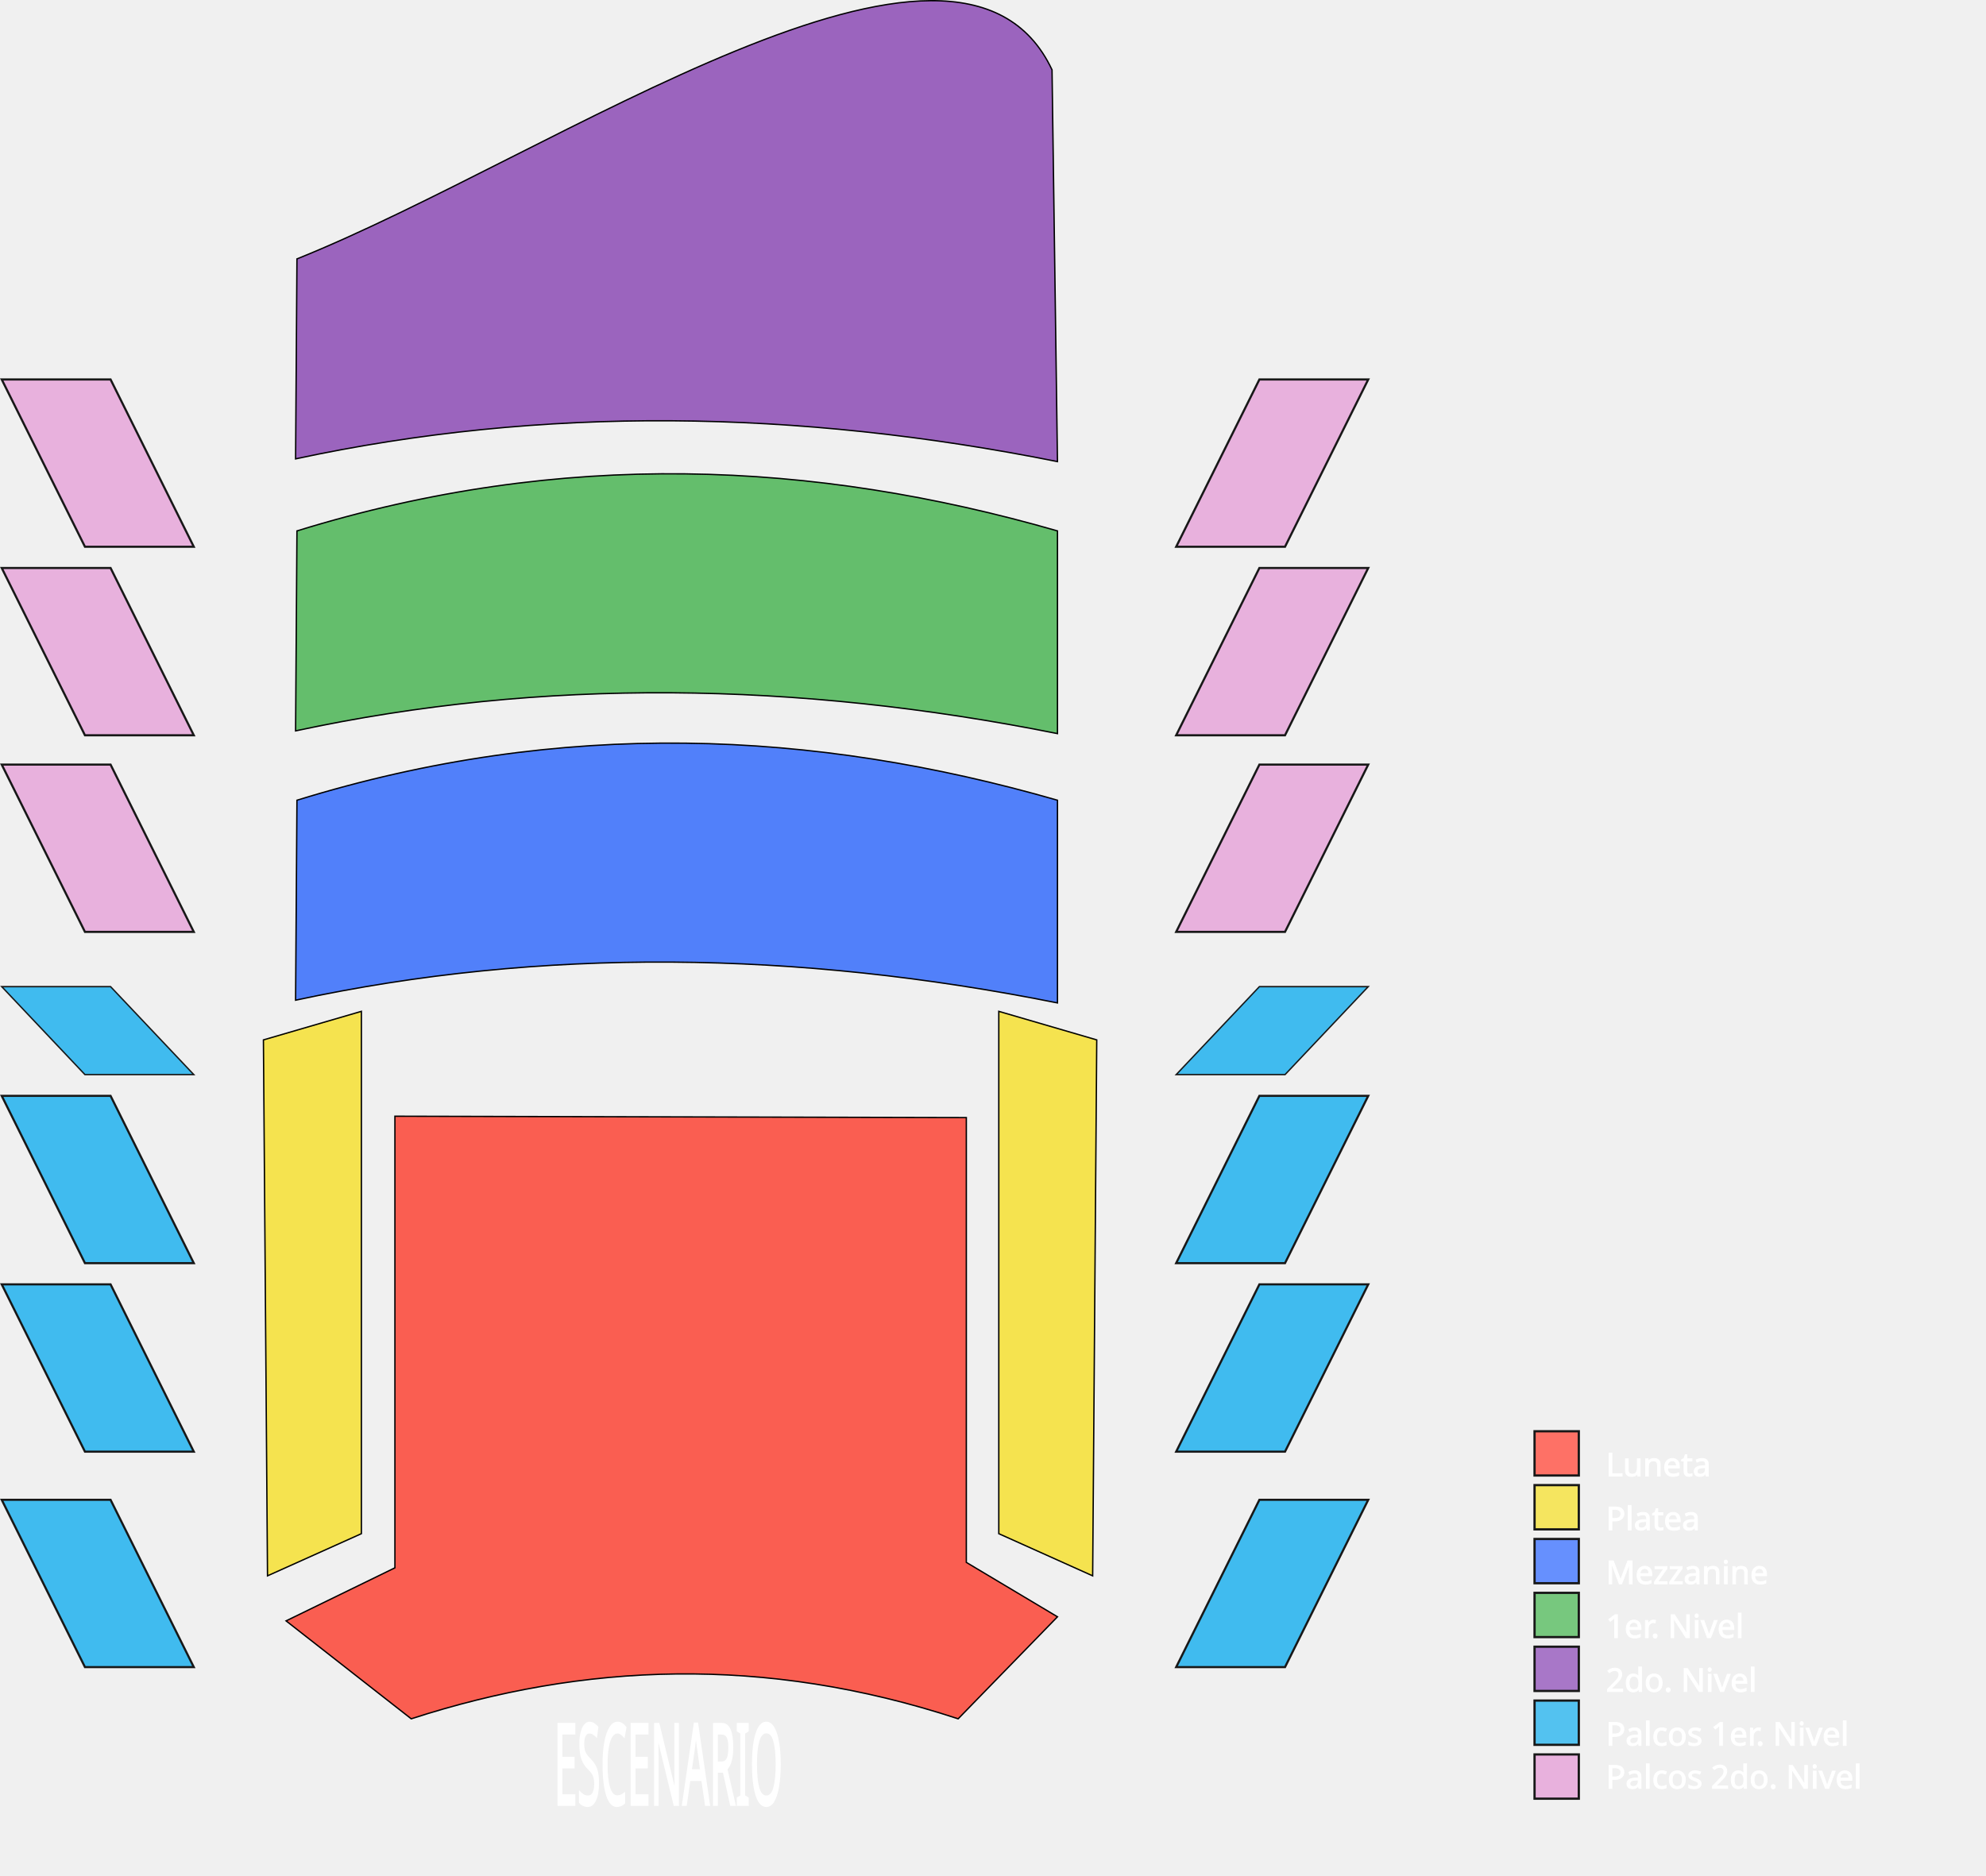
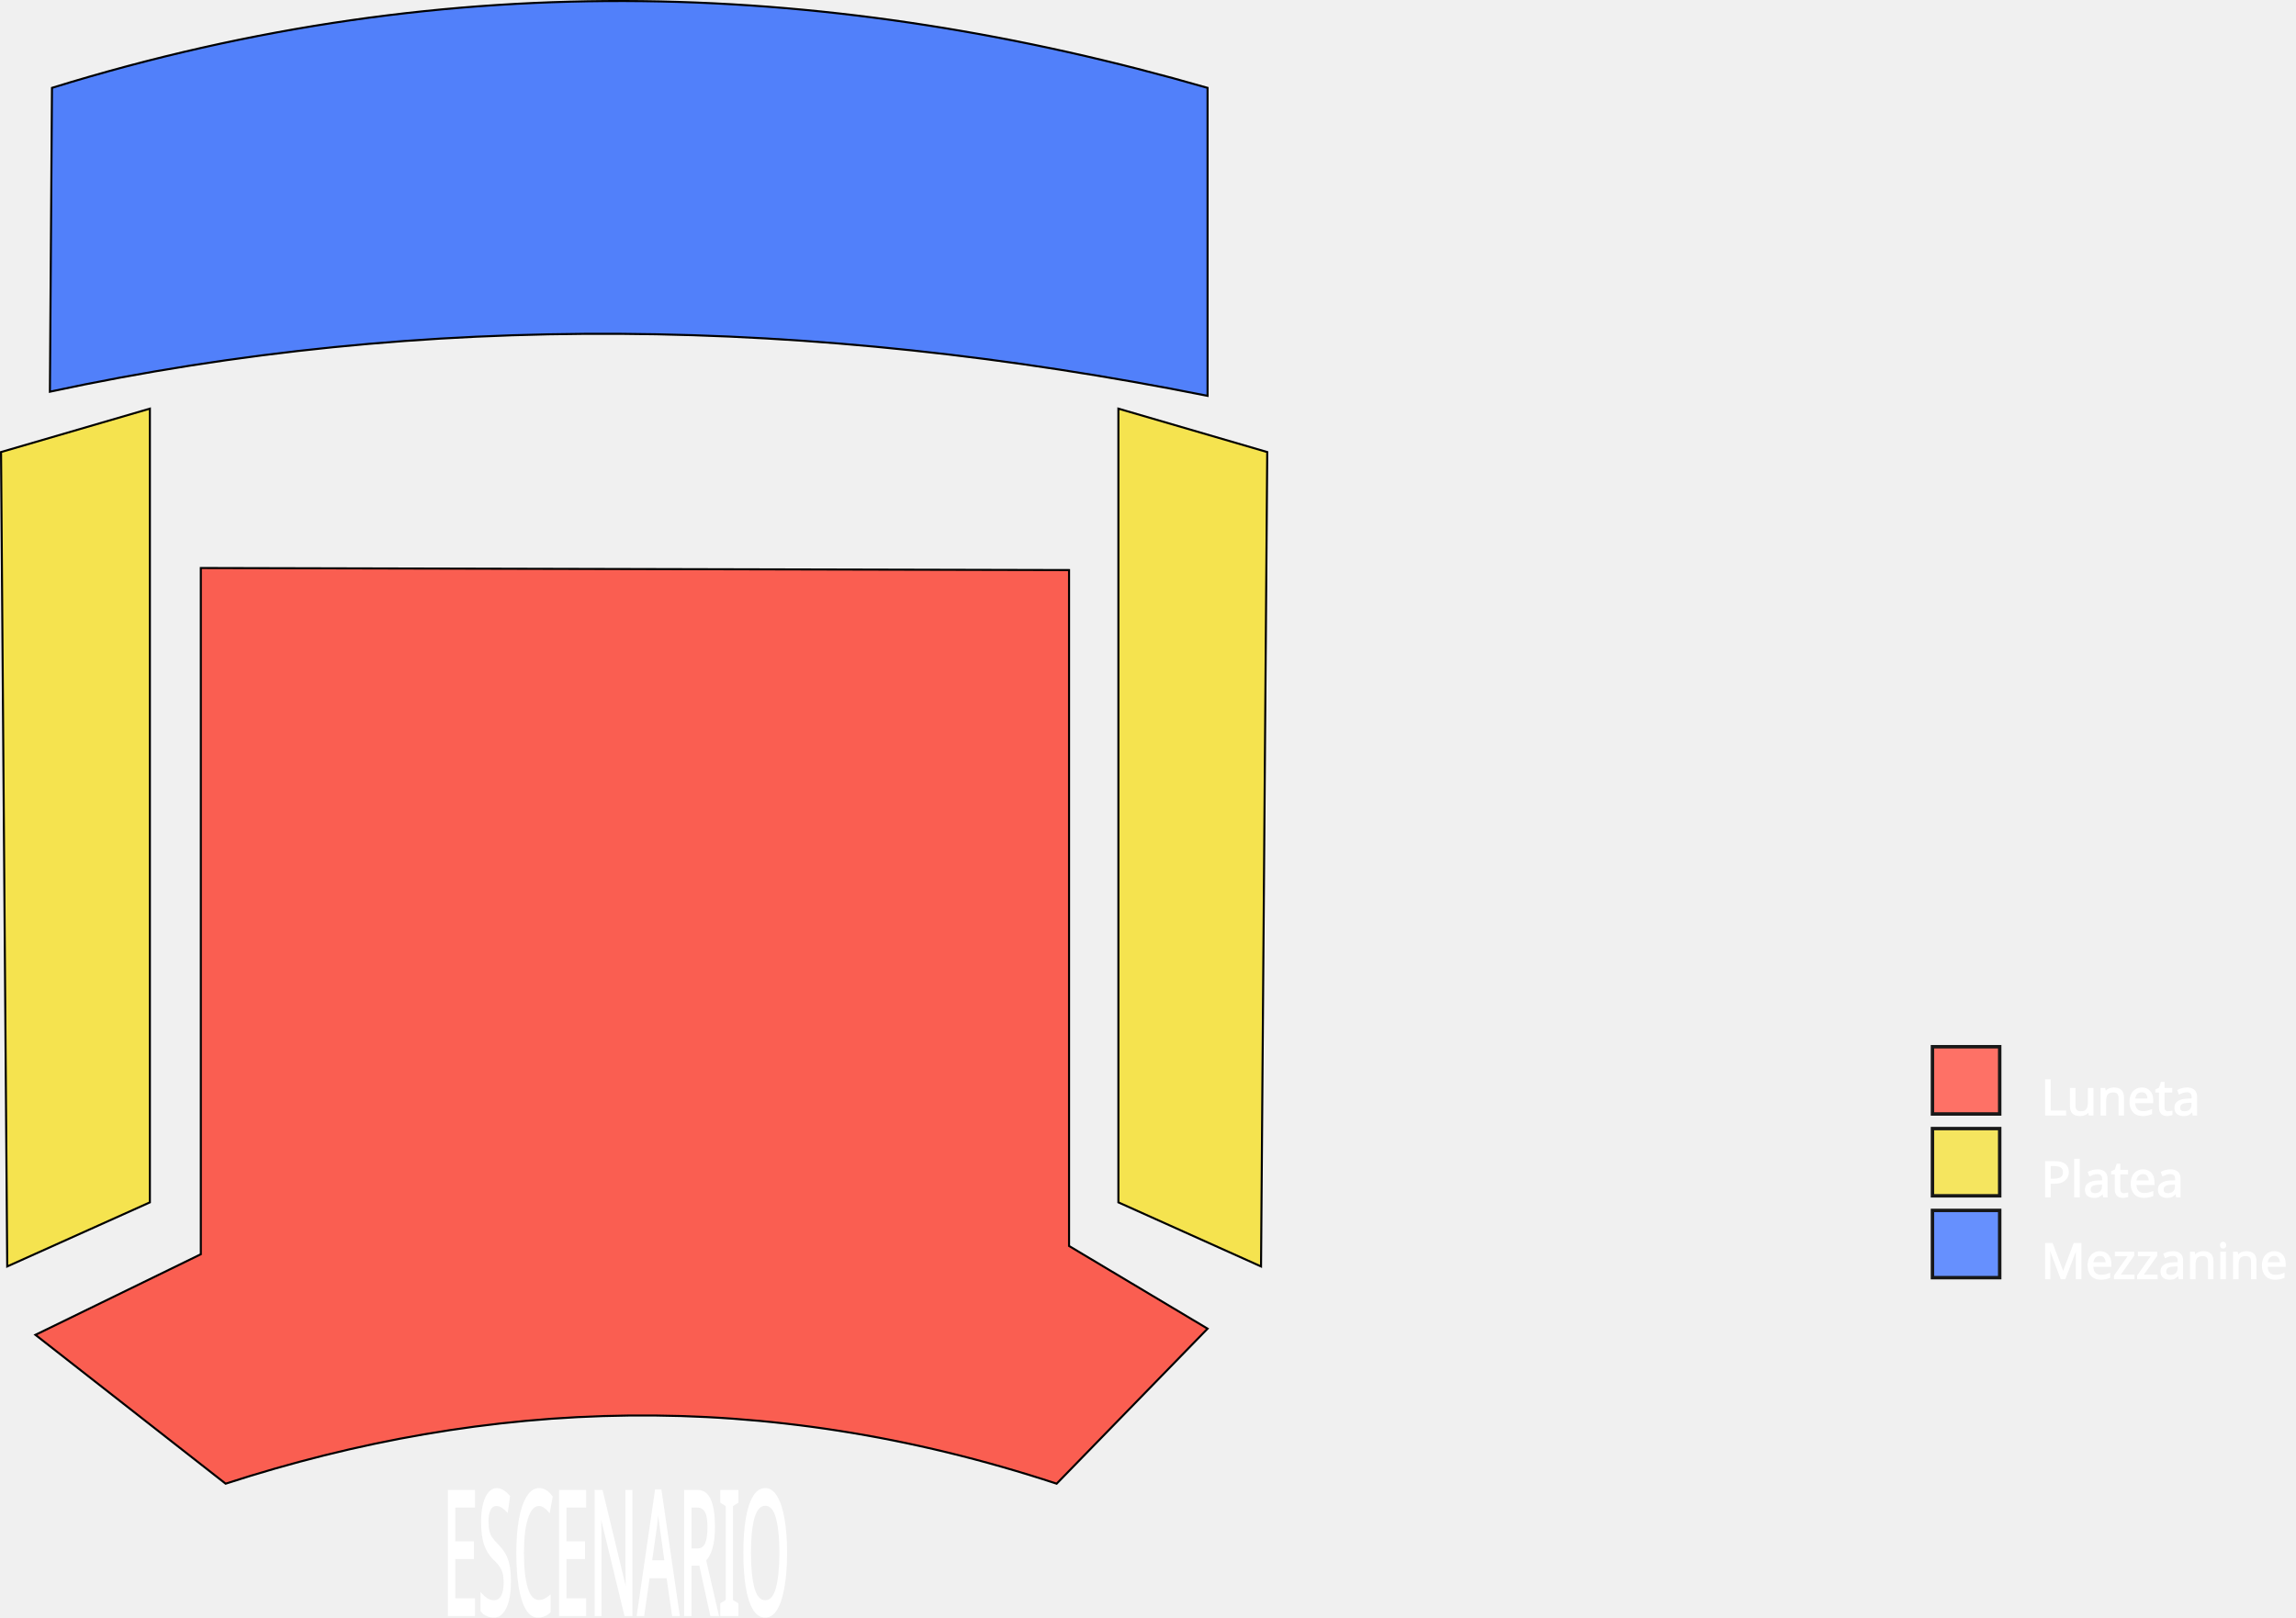
- <svg xmlns="http://www.w3.org/2000/svg" xmlns:xlink="http://www.w3.org/1999/xlink" width="293.281mm" height="277.01mm" viewBox="0 0 293.281 277.01" version="1.1" id="svg">
+ <svg xmlns="http://www.w3.org/2000/svg" xmlns:xlink="http://www.w3.org/1999/xlink" width="223.145mm" height="157.254mm" viewBox="0 0 223.145 157.254" version="1.1" id="svg">
  <defs id="defs2">
    <linearGradient id="linearGradient927">
      <stop style="stop-color:#ffffff;stop-opacity:1;" offset="0" id="stop923" />
      <stop style="stop-color:#ffffff;stop-opacity:0;" offset="1" id="stop925" />
    </linearGradient>
    <linearGradient xlink:href="#linearGradient927" id="linearGradient929" x1="202.406" y1="1005.276" x2="390.066" y2="1005.276" gradientUnits="userSpaceOnUse" />
    <linearGradient xlink:href="#linearGradient927" id="linearGradient935" gradientUnits="userSpaceOnUse" x1="202.406" y1="1005.276" x2="390.066" y2="1005.276" />
  </defs>
-   <g id="layer1" transform="translate(28.13377,75.73439)">
-     <path style="fill:#ff1500;fill-opacity:0.663;stroke:#000000;stroke-width:0.199px;stroke-linecap:butt;stroke-linejoin:miter;stroke-opacity:1" d="m 32.595,178.139 c 25.424,-8.239 52.131,-9.425 80.767,0 l 14.667,-15.068 -13.461,-8.037 V 89.336 L 30.184,89.135 v 66.703 l -16.073,7.836 z" id="path823" />
-     <path style="fill:#f5e34f;fill-opacity:1;stroke:#000000;stroke-width:0.199px;stroke-linecap:butt;stroke-linejoin:miter;stroke-opacity:1" d="m 11.37,157.023 13.863,-6.228 V 73.644 l -14.466,4.219 z" id="path825" />
-     <path id="path827" d="m 133.225,157.023 -13.863,-6.228 V 73.644 l 14.466,4.219 z" style="fill:#f5e34f;fill-opacity:1;stroke:#000000;stroke-width:0.199px;stroke-linecap:butt;stroke-linejoin:miter;stroke-opacity:1" />
-     <path style="fill:#0048ff;fill-opacity:0.663;stroke:#000000;stroke-width:0.199px;stroke-linecap:butt;stroke-linejoin:miter;stroke-opacity:1" d="m 15.517,71.997 c 36.406,-7.824 73.962,-7.31 112.511,0.402 V 42.463 c -35.957,-10.361 -73.143,-12.113 -112.31,0 z" id="path829" />
-     <path id="path831" d="m 15.517,32.218 c 36.406,-7.824 73.962,-7.31 112.511,0.402 V 2.684 c -35.957,-10.361 -73.143,-12.113 -112.31,0 z" style="fill:#1ea529;fill-opacity:0.663;stroke:#000000;stroke-width:0.199px;stroke-linecap:butt;stroke-linejoin:miter;stroke-opacity:1" />
-     <path style="fill:#701ea5;fill-opacity:0.663;stroke:#000000;stroke-width:0.199px;stroke-linecap:butt;stroke-linejoin:miter;stroke-opacity:1" d="m 15.517,-7.958 c 36.406,-7.824 73.962,-7.31 112.511,0.402 L 127.225,-65.42 C 113.369,-94.867 53.881,-52.82 15.718,-37.493 Z" id="path833" />
-     <rect style="opacity:0.899;fill:#2cb5ee;fill-opacity:1;stroke:#000000;stroke-width:0.353;stroke-miterlimit:4;stroke-dasharray:none;stroke-opacity:1" id="rect837" width="16.073" height="27.6" x="-100.387" y="162.828" transform="matrix(1,0,0.4453075,0.8953777,0,0)" />
-     <rect transform="matrix(1,0,0.4453075,0.8953777,0,0)" y="127.286" x="-84.56" height="27.6" width="16.073" id="rect839" style="opacity:0.899;fill:#2cb5ee;fill-opacity:1;stroke:#000000;stroke-width:0.353;stroke-miterlimit:4;stroke-dasharray:none;stroke-opacity:1" />
-     <rect style="opacity:0.899;fill:#2cb5ee;fill-opacity:1;stroke:#000000;stroke-width:0.353;stroke-miterlimit:4;stroke-dasharray:none;stroke-opacity:1" id="rect841" width="16.073" height="27.6" x="-70.712" y="96.188" transform="matrix(1,0,0.4453075,0.8953777,0,0)" />
-     <rect transform="matrix(1,0,0.6870871,0.7265751,0,0)" y="96.335" x="-94.069" height="17.888" width="16.073" id="rect843" style="opacity:0.899;fill:#2cb5ee;fill-opacity:1;stroke:#000000;stroke-width:0.284;stroke-miterlimit:4;stroke-dasharray:none;stroke-opacity:1" />
-     <rect style="opacity:0.899;fill:#e183cf;fill-opacity:0.638;stroke:#000000;stroke-width:0.353;stroke-miterlimit:4;stroke-dasharray:none;stroke-opacity:1" id="rect845" width="16.073" height="27.6" x="-46.378" y="41.543" transform="matrix(1,0,0.4453075,0.8953777,0,0)" />
-     <rect transform="matrix(1,0,0.4453075,0.8953777,0,0)" y="9.111" x="-31.936" height="27.6" width="16.073" id="rect847" style="opacity:0.899;fill:#e183cf;fill-opacity:0.638;stroke:#000000;stroke-width:0.353;stroke-miterlimit:4;stroke-dasharray:none;stroke-opacity:1" />
-     <rect style="opacity:0.899;fill:#e183cf;fill-opacity:0.638;stroke:#000000;stroke-width:0.353;stroke-miterlimit:4;stroke-dasharray:none;stroke-opacity:1" id="rect849" width="16.073" height="27.6" x="-18.087" y="-21.988" transform="matrix(1,0,0.4453075,0.8953777,0,0)" />
-     <rect transform="matrix(-1,0,-0.4453075,0.8953777,0,0)" y="162.828" x="-246.428" height="27.6" width="16.073" id="rect851" style="opacity:0.899;fill:#2cb5ee;fill-opacity:1;stroke:#000000;stroke-width:0.353;stroke-miterlimit:4;stroke-dasharray:none;stroke-opacity:1" />
-     <rect style="opacity:0.899;fill:#2cb5ee;fill-opacity:1;stroke:#000000;stroke-width:0.353;stroke-miterlimit:4;stroke-dasharray:none;stroke-opacity:1" id="rect853" width="16.073" height="27.6" x="-230.602" y="127.286" transform="matrix(-1,0,-0.4453075,0.8953777,0,0)" />
-     <rect transform="matrix(-1,0,-0.4453075,0.8953777,0,0)" y="96.188" x="-216.753" height="27.6" width="16.073" id="rect855" style="opacity:0.899;fill:#2cb5ee;fill-opacity:1;stroke:#000000;stroke-width:0.353;stroke-miterlimit:4;stroke-dasharray:none;stroke-opacity:1" />
-     <rect style="opacity:0.899;fill:#2cb5ee;fill-opacity:1;stroke:#000000;stroke-width:0.284;stroke-miterlimit:4;stroke-dasharray:none;stroke-opacity:1" id="rect857" width="16.073" height="17.888" x="-240.111" y="96.335" transform="matrix(-1,0,-0.6870871,0.7265751,0,0)" />
-     <rect transform="matrix(-1,0,-0.4453075,0.8953777,0,0)" y="41.543" x="-192.419" height="27.6" width="16.073" id="rect859" style="opacity:0.899;fill:#e183cf;fill-opacity:0.638;stroke:#000000;stroke-width:0.353;stroke-miterlimit:4;stroke-dasharray:none;stroke-opacity:1" />
-     <rect style="opacity:0.899;fill:#e183cf;fill-opacity:0.638;stroke:#000000;stroke-width:0.353;stroke-miterlimit:4;stroke-dasharray:none;stroke-opacity:1" id="rect861" width="16.073" height="27.6" x="-177.977" y="9.111" transform="matrix(-1,0,-0.4453075,0.8953777,0,0)" />
-     <rect transform="matrix(-1,0,-0.4453075,0.8953777,0,0)" y="-21.988" x="-164.129" height="27.6" width="16.073" id="rect863" style="opacity:0.899;fill:#e183cf;fill-opacity:0.638;stroke:#000000;stroke-width:0.353;stroke-miterlimit:4;stroke-dasharray:none;stroke-opacity:1" />
-     <rect style="opacity:0.899;fill:#ff6356;fill-opacity:1;stroke:#000000;stroke-width:0.334;stroke-miterlimit:4;stroke-dasharray:none;stroke-opacity:1" id="rect865" width="6.535" height="6.535" x="198.48" y="135.667" />
-     <text xml:space="preserve" style="font-style:normal;font-weight:normal;font-size:4.775px;line-height:1.25;font-family:sans-serif;letter-spacing:0px;word-spacing:0px;fill:#ffffff;fill-opacity:1;stroke:#ffffff;stroke-width:0.119;stroke-opacity:1" x="209.019" y="142.297" id="text869">
-       <tspan id="tspan867" x="209.019" y="142.297" style="fill:#ffffff;fill-opacity:1;stroke:#ffffff;stroke-width:0.119;stroke-opacity:1">Luneta</tspan>
+   <g id="layer1" transform="translate(-10.66704,-39.21468)">
+     <path style="fill:#ff1500;fill-opacity:0.663;stroke:#000000;stroke-width:0.199px;stroke-linecap:butt;stroke-linejoin:miter;stroke-opacity:1" d="m 32.595,183.431 c 25.424,-8.239 52.131,-9.425 80.767,0 l 14.667,-15.068 -13.461,-8.037 V 94.627 L 30.184,94.427 V 161.13 L 14.111,168.965 Z" id="path823" />
+     <path style="fill:#f5e34f;fill-opacity:1;stroke:#000000;stroke-width:0.199px;stroke-linecap:butt;stroke-linejoin:miter;stroke-opacity:1" d="M 11.37,162.315 25.233,156.087 V 78.936 l -14.466,4.219 z" id="path825" />
+     <path id="path827" d="M 133.225,162.315 119.362,156.087 V 78.936 l 14.466,4.219 z" style="fill:#f5e34f;fill-opacity:1;stroke:#000000;stroke-width:0.199px;stroke-linecap:butt;stroke-linejoin:miter;stroke-opacity:1" />
+     <path style="fill:#0048ff;fill-opacity:0.663;stroke:#000000;stroke-width:0.199px;stroke-linecap:butt;stroke-linejoin:miter;stroke-opacity:1" d="m 15.517,77.288 c 36.406,-7.824 73.962,-7.31 112.511,0.402 V 47.754 c -35.957,-10.361 -73.143,-12.113 -112.31,0 z" id="path829" />
+     <rect style="opacity:0.899;fill:#ff6356;fill-opacity:1;stroke:#000000;stroke-width:0.334;stroke-miterlimit:4;stroke-dasharray:none;stroke-opacity:1" id="rect865" width="6.535" height="6.535" x="198.48" y="140.959" />
+     <text xml:space="preserve" style="font-style:normal;font-weight:normal;font-size:4.775px;line-height:1.25;font-family:sans-serif;letter-spacing:0px;word-spacing:0px;fill:#ffffff;fill-opacity:1;stroke:#ffffff;stroke-width:0.119;stroke-opacity:1" x="209.019" y="147.589" id="text869">
+       <tspan id="tspan867" x="209.019" y="147.589" style="fill:#ffffff;fill-opacity:1;stroke:#ffffff;stroke-width:0.119;stroke-opacity:1">Luneta</tspan>
    </text>
-     <rect y="143.623" x="198.48" height="6.535" width="6.535" id="rect871" style="opacity:0.899;fill:#f5e34f;fill-opacity:1;stroke:#000000;stroke-width:0.334;stroke-miterlimit:4;stroke-dasharray:none;stroke-opacity:1" />
-     <rect y="151.579" x="198.48" height="6.535" width="6.535" id="rect877" style="opacity:0.899;fill:#5685ff;fill-opacity:1;stroke:#000000;stroke-width:0.334;stroke-miterlimit:4;stroke-dasharray:none;stroke-opacity:1" />
-     <text id="text881" y="158.209" x="209.019" style="font-style:normal;font-weight:normal;font-size:4.775px;line-height:1.25;font-family:sans-serif;letter-spacing:0px;word-spacing:0px;fill:#ffffff;fill-opacity:1;stroke:#ffffff;stroke-width:0.119;stroke-opacity:1" xml:space="preserve">
-       <tspan style="fill:#ffffff;fill-opacity:1;stroke:#ffffff;stroke-width:0.119;stroke-opacity:1" y="158.209" x="209.019" id="tspan879">Mezzanine</tspan>
+     <rect y="148.915" x="198.48" height="6.535" width="6.535" id="rect871" style="opacity:0.899;fill:#f5e34f;fill-opacity:1;stroke:#000000;stroke-width:0.334;stroke-miterlimit:4;stroke-dasharray:none;stroke-opacity:1" />
+     <rect y="156.87" x="198.48" height="6.535" width="6.535" id="rect877" style="opacity:0.899;fill:#5685ff;fill-opacity:1;stroke:#000000;stroke-width:0.334;stroke-miterlimit:4;stroke-dasharray:none;stroke-opacity:1" />
+     <text id="text881" y="163.5" x="209.019" style="font-style:normal;font-weight:normal;font-size:4.775px;line-height:1.25;font-family:sans-serif;letter-spacing:0px;word-spacing:0px;fill:#ffffff;fill-opacity:1;stroke:#ffffff;stroke-width:0.119;stroke-opacity:1" xml:space="preserve">
+       <tspan style="fill:#ffffff;fill-opacity:1;stroke:#ffffff;stroke-width:0.119;stroke-opacity:1" y="163.5" x="209.019" id="tspan879">Mezzanine</tspan>
    </text>
-     <rect style="opacity:0.899;fill:#69c371;fill-opacity:1;stroke:#000000;stroke-width:0.334;stroke-miterlimit:4;stroke-dasharray:none;stroke-opacity:1" id="rect883" width="6.535" height="6.535" x="198.48" y="159.534" />
-     <text xml:space="preserve" style="font-style:normal;font-weight:normal;font-size:4.775px;line-height:1.25;font-family:sans-serif;letter-spacing:0px;word-spacing:0px;fill:#ffffff;fill-opacity:1;stroke:#ffffff;stroke-width:0.119;stroke-opacity:1" x="209.019" y="166.164" id="text887">
-       <tspan id="tspan885" x="209.019" y="166.164" style="fill:#ffffff;fill-opacity:1;stroke:#ffffff;stroke-width:0.119;stroke-opacity:1">1er. Nivel</tspan>
+     <text xml:space="preserve" style="font-style:normal;font-weight:normal;font-size:10.159px;line-height:1.25;font-family:sans-serif;letter-spacing:0px;word-spacing:0px;fill:#ffffff;fill-opacity:1;stroke:#ffffff;stroke-width:0.254;stroke-opacity:1" x="87.678" y="120.033" id="text905" transform="scale(0.6121275,1.633647)">
+       <tspan id="tspan903" x="87.678" y="120.033" style="fill:#ffffff;fill-opacity:1;stroke:#ffffff;stroke-width:0.254;stroke-opacity:1">ESCENARIO</tspan>
    </text>
-     <rect y="167.49" x="198.48" height="6.535" width="6.535" id="rect889" style="opacity:0.899;fill:#a069c3;fill-opacity:1;stroke:#000000;stroke-width:0.334;stroke-miterlimit:4;stroke-dasharray:none;stroke-opacity:1" />
-     <text id="text893" y="174.12" x="209.019" style="font-style:normal;font-weight:normal;font-size:4.775px;line-height:1.25;font-family:sans-serif;letter-spacing:0px;word-spacing:0px;fill:#ffffff;fill-opacity:1;stroke:#ffffff;stroke-width:0.119;stroke-opacity:1" xml:space="preserve">
-       <tspan style="fill:#ffffff;fill-opacity:1;stroke:#ffffff;stroke-width:0.119;stroke-opacity:1" y="174.12" x="209.019" id="tspan891">2do. Nivel</tspan>
-     </text>
-     <rect style="opacity:0.899;fill:#41bcf0;fill-opacity:1;stroke:#000000;stroke-width:0.334;stroke-miterlimit:4;stroke-dasharray:none;stroke-opacity:1" id="rect895" width="6.535" height="6.535" x="198.48" y="175.446" />
-     <text xml:space="preserve" style="font-style:normal;font-weight:normal;font-size:4.775px;line-height:1.25;font-family:sans-serif;letter-spacing:0px;word-spacing:0px;fill:#ffffff;fill-opacity:1;stroke:#ffffff;stroke-width:0.119;stroke-opacity:1" x="209.019" y="182.076" id="text899">
-       <tspan id="tspan897" x="209.019" y="182.076" style="fill:#ffffff;fill-opacity:1;stroke:#ffffff;stroke-width:0.119;stroke-opacity:1">Palcos 1er. Nivel</tspan>
-     </text>
-     <rect style="opacity:0.899;fill:#e183cf;fill-opacity:0.638;stroke:#000000;stroke-width:0.334;stroke-miterlimit:4;stroke-dasharray:none;stroke-opacity:1" id="rect901" width="6.535" height="6.535" x="198.48" y="183.402" />
-     <text xml:space="preserve" style="font-style:normal;font-weight:normal;font-size:10.159px;line-height:1.25;font-family:sans-serif;letter-spacing:0px;word-spacing:0px;fill:#ffffff;fill-opacity:1;stroke:#ffffff;stroke-width:0.254;stroke-opacity:1" x="87.678" y="116.793" id="text905" transform="scale(0.6121275,1.633647)">
-       <tspan id="tspan903" x="87.678" y="116.793" style="fill:#ffffff;fill-opacity:1;stroke:#ffffff;stroke-width:0.254;stroke-opacity:1">ESCENARIO</tspan>
-     </text>
-     <text id="text875" y="150.253" x="209.019" style="font-style:normal;font-weight:normal;font-size:4.775px;line-height:1.25;font-family:sans-serif;letter-spacing:0px;word-spacing:0px;fill:#ffffff;fill-opacity:1;stroke:#ffffff;stroke-width:0.119;stroke-opacity:1" xml:space="preserve">
-       <tspan style="fill:#ffffff;fill-opacity:1;stroke:#ffffff;stroke-width:0.119;stroke-opacity:1" y="150.253" x="209.019" id="tspan873">Platea</tspan>
-     </text>
-     <text id="text949" y="188.426" x="209.019" style="font-style:normal;font-weight:normal;font-size:4.775px;line-height:1.25;font-family:sans-serif;letter-spacing:0px;word-spacing:0px;fill:#ffffff;fill-opacity:1;stroke:#ffffff;stroke-width:0.119;stroke-opacity:1;" xml:space="preserve">
-       <tspan style="fill:#ffffff;fill-opacity:1;stroke:#ffffff;stroke-width:0.119;stroke-opacity:1;" y="188.426" x="209.019" id="tspan947">Palcos 2do. Nivel</tspan>
+     <text id="text875" y="155.544" x="209.019" style="font-style:normal;font-weight:normal;font-size:4.775px;line-height:1.25;font-family:sans-serif;letter-spacing:0px;word-spacing:0px;fill:#ffffff;fill-opacity:1;stroke:#ffffff;stroke-width:0.119;stroke-opacity:1" xml:space="preserve">
+       <tspan style="fill:#ffffff;fill-opacity:1;stroke:#ffffff;stroke-width:0.119;stroke-opacity:1" y="155.544" x="209.019" id="tspan873">Platea</tspan>
    </text>
  </g>
</svg>
